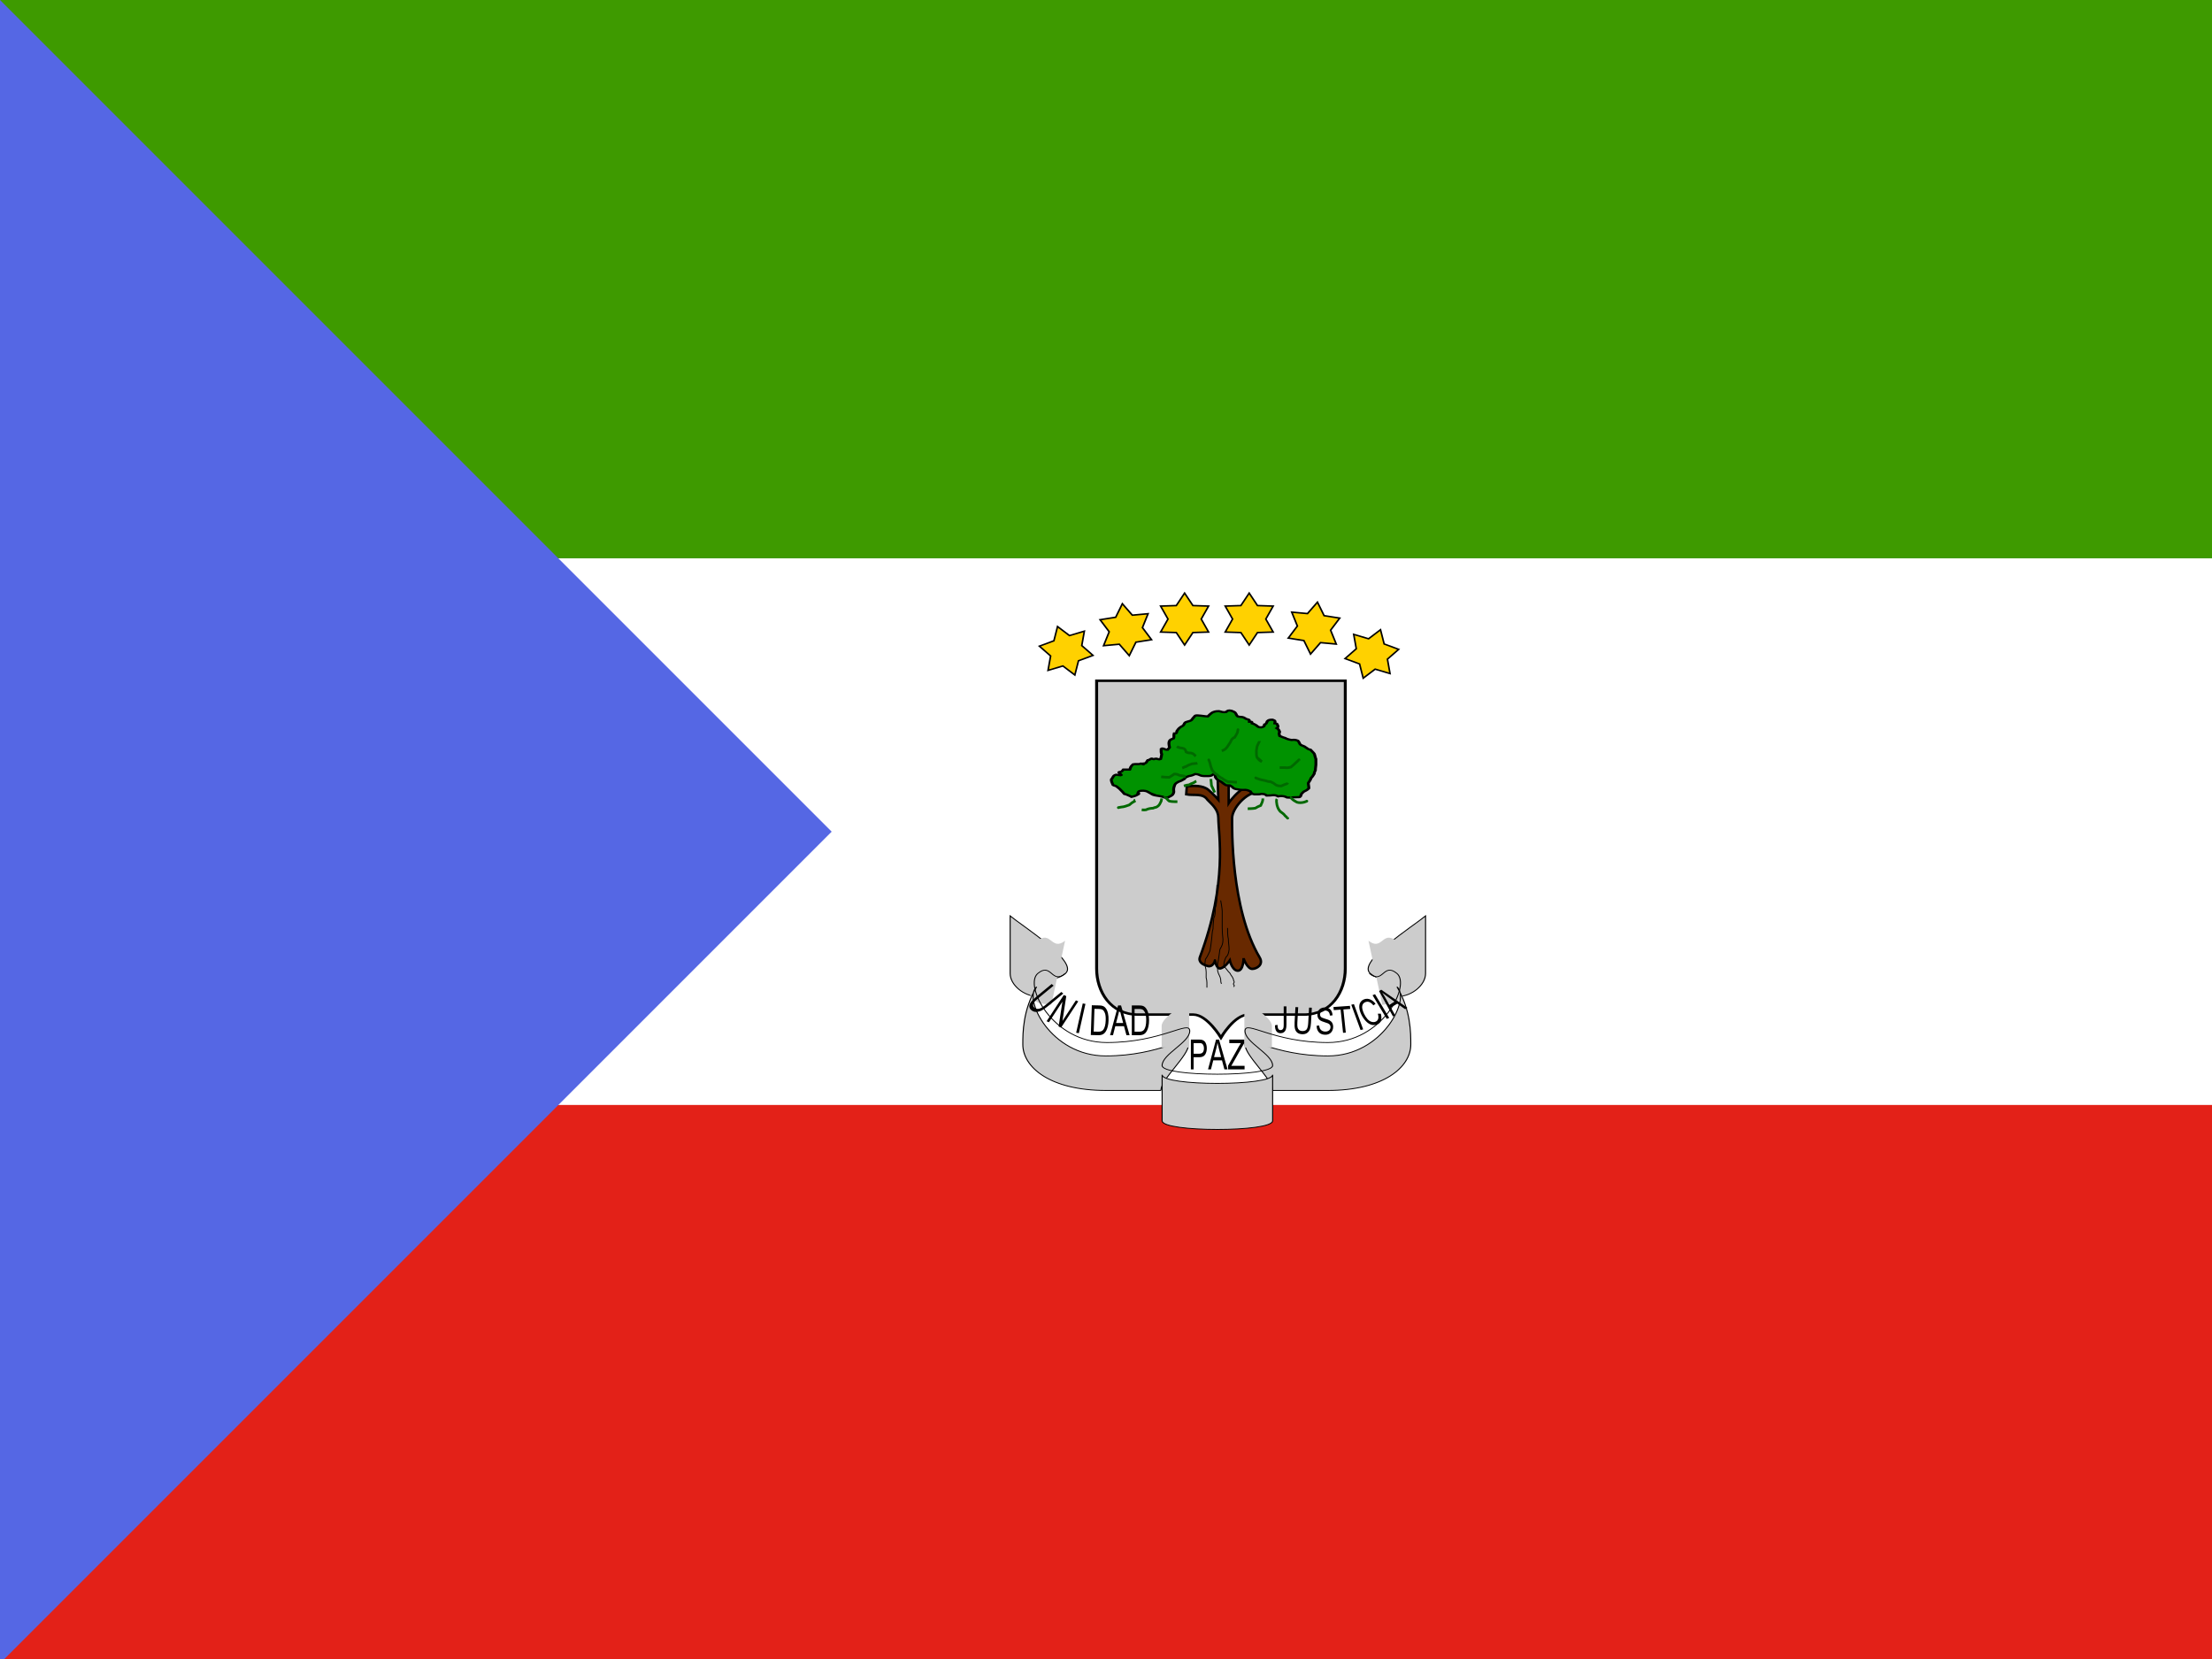
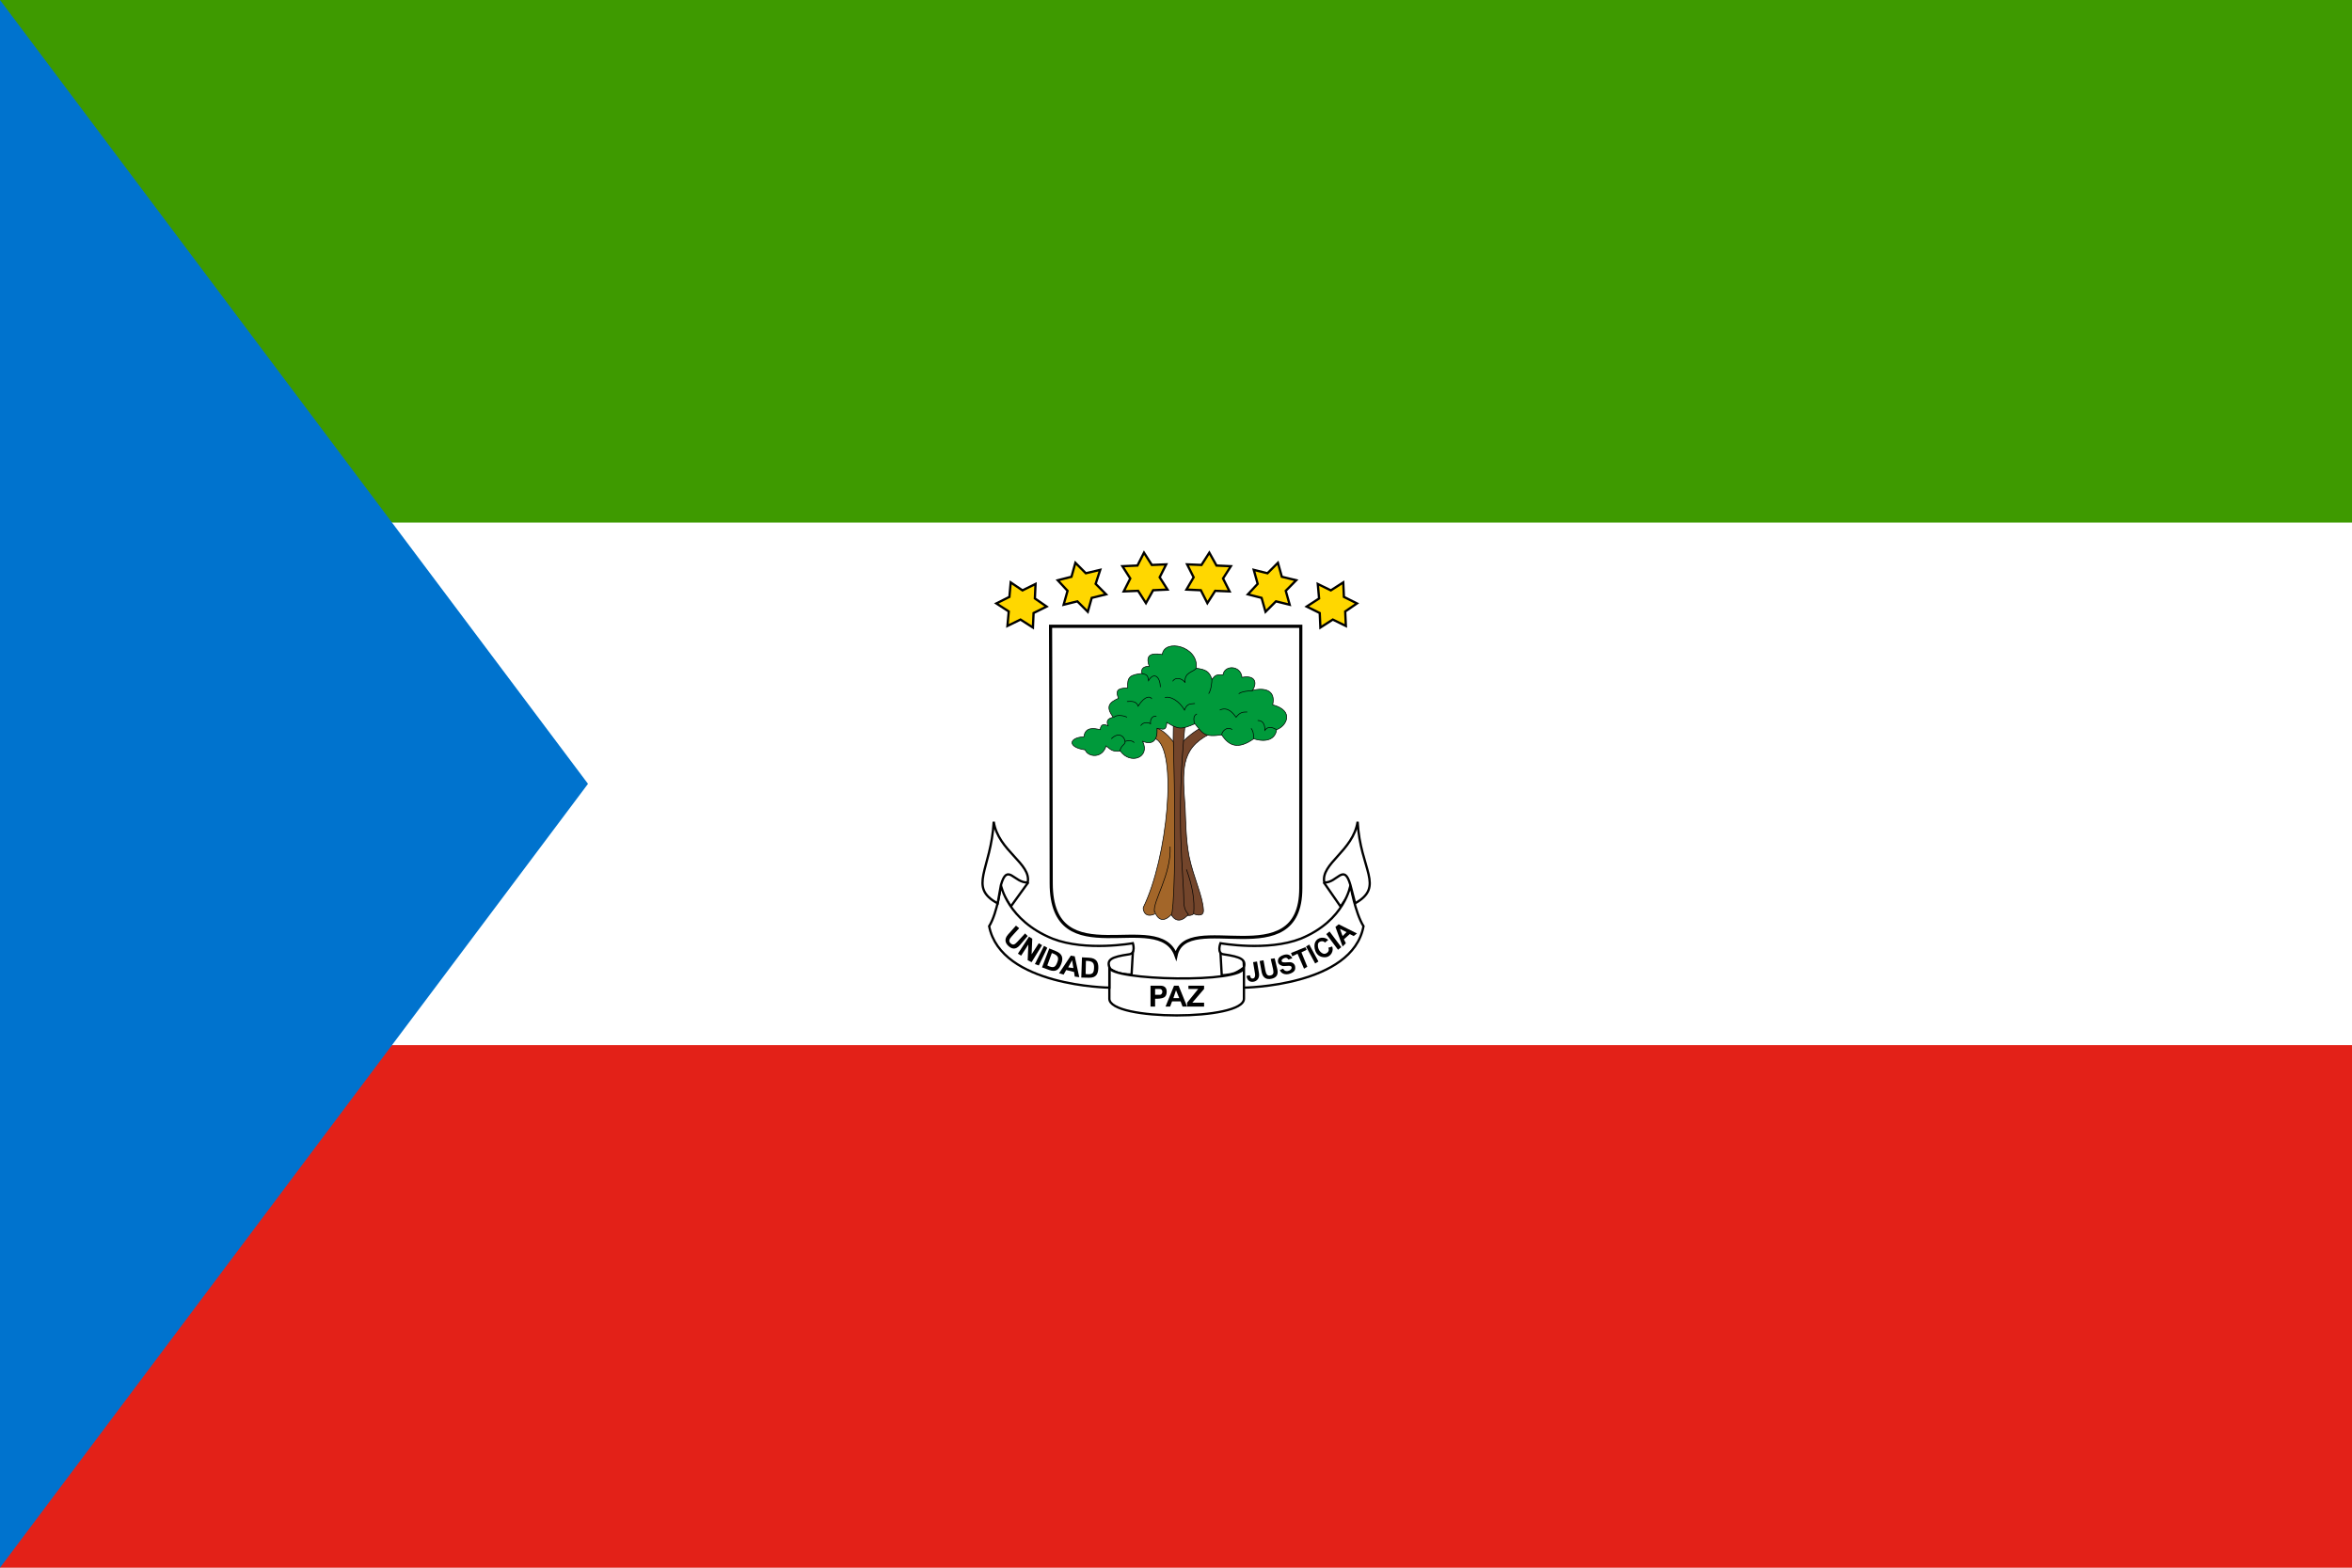
- <svg xmlns="http://www.w3.org/2000/svg" viewBox="0 0 640 480" version="1">
-   <defs>
-     <clipPath id="a">
-       <path d="m0 0h682.67v512h-682.67z" fill-opacity=".67" />
-     </clipPath>
-   </defs>
-   <g transform="scale(.94)" clip-path="url(#a)">
-     <g stroke-width="1pt" fill-rule="evenodd">
-       <path d="m0 0h767.98v171.89h-767.98z" fill="#3e9a00" />
-       <path d="m0 171.89h767.98v168.22h-767.98z" fill="#fff" />
-       <path d="m0 340.11h767.98v171.89h-767.98z" fill="#e32118" />
-       <path d="m0 0v511.98l255.99-255.99-255.99-255.99z" fill="#5567e4" />
+ <svg xmlns="http://www.w3.org/2000/svg" id="equatorial_guinea_flag" viewBox="0 0 3600 2400">
+   <rect width="3600" fill="#e32118" height="2400" />
+   <rect width="3600" fill="#fff" height="1600" />
+   <rect width="3600" fill="#3e9a00" height="800" />
+   <path d="m0 0v2400l900-1200z" fill="#0073ce" />
+   <g stroke="#000">
+     <g id="shield">
+       <path stroke-width="4.8" d="m1608 958.8h383v401.2c0 135-176 31-191 103-26-74-191 33-191-111 0-140-1-393.2-1-393.2z" fill="#fff" />
+       <path d="m1827 1399s-5 5-14 1-10-257-10-257c20-22 36-29 36-29l12 10c-45 23-41 56-37 113 1 21 1 48 6 74 7 33 21 61 22 82 1 13-15 6-15 6z" fill="#73452b" />
+       <path d="m1796 1108h18c-15 145-2 231-2 273 0 14 8 19 7 19-18 20-27-1-27-1z" fill="#73452b" />
+       <path d="m1768 1399c-17 8-19-8-18-10 37-75 53-240 19-258l2-16c13 4 25 21 25 21 5 185 0 261-3 264-18 19-25-3-26-5" fill="#a36629" />
+       <path d="m1767 1396c-3-16 26-57 24-100" fill="none" />
+       <path d="m1816 1331c9 25 13 47 11 68" fill="none" />
+       <path d="m1855 1040c6-7 6-7 17-7 2-15 27-15 29 4 20-4 24 8 16 20 19-5 36 0 31 22 34 9 21 33 6 38-2 15-16 20-35 14-24 17-38 11-49-6-27 4-29-2-41-17-21 9-25 9-43-2-1 14-6 10-15 9 1 18-6 26-22 20 12 25-19 36-34 15-14 1-15-3-22-8-6 20-28 17-32 6-28-4-25-19-2-20 2-16 16-13 25-11 1-10 7-8 12-6-3-7-1-11 8-13-13-17-5-23 8-29-7-16 5-15 14-16-1-17 4-20 22-22-2-6 1-11 11-11-6-17 2-20.9 20-18 3-24.7 56-13 52 21 15 2 20 5 24 17z" fill="#009a3b" />
+       <g stroke="#000" fill="none">
+         <path d="m1748 1031c4 2 9 0 10 11 8-14 18-6 18 10" />
+         <path d="m1831 1023c-4 6-19 6-17 22-5-7-15-9-19-2" />
+         <path d="m1855 1040c0 4-1 16-5 22" />
+         <path d="m1917 1057c1 1-14 0-21 5" />
+         <path d="m1954 1117c-4-2-12-7-18 1 0-4 0-15-11-15" />
+         <path d="m1919 1131c0-10-2-13-4-16" />
+         <path d="m1886 1117c-8-6-16 3-16 8" />
+         <path d="m1828 1108c0-4-3-12 4-15" />
+         <path d="m1714 1150c2-10 9-10 8-15-1-8-10-15-21-4" />
+         <path d="m1722 1135c6-2 12-1 14 2" />
+         <path d="m1705 1098c4-4 14-3 20 0" />
+         <path d="m1725 1074c5 0 14-2 17 7 11-17 19-15 21-11" />
+         <path d="m1783 1068c8-3 22 5 30 19 4-11 10-9 16-10" />
+         <path d="m1867 1087c13-6 21 6 25 11 6-8 11-8 17-8" />
+         <path d="m1746 1111c3-5 10-6 15-3-1-9 5-13 9-11" />
+       </g>
    </g>
-     <path d="m283.46 148.82v442.91c0 35.433 17.716 70.866 53.15 70.866h70.865c17.717 0 35.433 35.433 35.433 35.433s16.938-35.434 35.433-35.434h70.868c35.433 0 53.15-35.433 53.15-70.866v-442.91h-318.9z" fill-rule="evenodd" transform="matrix(.24 0 0 .2 269.51 179.77)" stroke="#000" stroke-width="3.791" fill="#ccc" />
-     <path d="m215.38 731.79c-18.02 0-35.738-17.717-35.738-35.433v-88.583c15.502 15.502 88.583 70.866 70.867 88.583-17.718 17.716-35.738 0-35.434 0s0.304 35.433 0.304 35.433z" fill-rule="evenodd" transform="matrix(.24 0 0 .2 267.81 160.36)" stroke="#000" stroke-width="1pt" fill="#ccc" />
-     <path fill="#ccc" d="m319.34 289.56c4.245-3.286 4.245 3.288 8.49 0l-4.245 19.724c-4.118-0.618-4.26 0-6.638-3.287 0-3.288 0-13.792 2.393-16.436z" fill-rule="evenodd" />
-     <path d="m215.38 731.79c-18.02 0-35.738-17.717-35.738-35.433v-88.583c15.502 15.502 88.583 70.866 70.867 88.583-17.718 17.716-35.738 0-35.434 0s0.304 35.433 0.304 35.433z" fill-rule="evenodd" transform="matrix(-.24 0 0 .2 481.9 160.36)" stroke="#000" stroke-width="1pt" fill="#ccc" />
-     <path fill="#ccc" d="m429.71 289.56c-4.245-3.286-4.245 3.288-8.49 0l4.245 19.724c4.118-0.618 4.26 0 6.638-3.287 0-3.288 0-13.792-2.394-16.436z" fill-rule="evenodd" />
-     <path d="m513.78 1140.9c0-17.71-35.433-53.14-35.433-70.86s35.433 17.72 106.3 17.72c70.866 0 106.3-88.588 88.582-106.3 17.716 35.434 17.716 70.864 17.716 88.584 0 35.43-35.433 70.86-106.3 70.86h-70.87z" fill-rule="evenodd" transform="matrix(.24 0 0 .2 268.41 107.46)" stroke="#000" stroke-width="1pt" fill="#ccc" />
-     <path d="m513.78 1140.9c0-17.71-35.433-53.14-35.433-70.86s35.433 17.72 106.3 17.72c70.866 0 106.3-88.588 88.582-106.3 17.716 35.434 17.716 70.864 17.716 88.584 0 35.43-35.433 70.86-106.3 70.86h-70.87z" fill-rule="evenodd" transform="matrix(-.24 0 0 .2 480.65 107.46)" stroke="#000" stroke-width="1pt" fill="#ccc" />
-     <path fill="#ccc" d="m357.55 315.85c0-3.287 8.49-6.574 8.49-9.862v16.436h-8.49v-6.573zm33.95 0c0-3.287-8.49-6.574-8.49-9.862v16.436h8.49v-6.573z" fill-rule="evenodd" />
-     <path d="m371.17 1034.6c0 17.71 141.73 17.71 141.73 0v70.87c0 17.71-141.73 17.71-141.73 0v-70.87z" fill-rule="evenodd" transform="matrix(.24 0 0 .2 268.62 123.89)" stroke="#000" stroke-width="1pt" fill="#ccc" />
-     <path stroke="#000" stroke-width="1.25" fill="none" d="m249.63 696.36c-17.717 17.716-17.717-17.717-35.433 0-17.717 17.716 17.717 106.3 88.583 106.3s106.3-35.433 106.3-17.717c0 17.717-35.433 35.433-35.433 53.15s141.73 17.717 141.73 0-35.433-35.433-35.433-53.15c0-17.716 35.433 17.717 106.3 17.717 70.866 0 106.3-88.583 88.583-106.3-17.716-17.717-17.716 17.716-35.433 0" transform="matrix(.24 0 0 .2 268.02 160.36)" />
-     <path d="m426.84 313.61l-4.368-7.285 0.762-0.308 4.368 7.285-0.762 0.308zm-2.74-1.59l0.913-0.01c0.236 0.874 0.246 1.598 0.028 2.172-0.217 0.57-0.636 0.958-1.256 1.164-0.642 0.213-1.245 0.22-1.81 0.027-0.564-0.2-1.106-0.577-1.625-1.133-0.517-0.558-0.952-1.196-1.306-1.915-0.385-0.785-0.603-1.508-0.654-2.168-0.05-0.665 0.07-1.22 0.357-1.666 0.288-0.45 0.695-0.763 1.22-0.937 0.595-0.2 1.19-0.173 1.785 0.075 0.595 0.25 1.143 0.694 1.644 1.336l-0.663 0.49c-0.407-0.503-0.803-0.835-1.19-0.998-0.385-0.162-0.776-0.177-1.174-0.045-0.458 0.152-0.773 0.418-0.945 0.797-0.17 0.38-0.2 0.824-0.095 1.334 0.105 0.508 0.28 1.01 0.523 1.506 0.315 0.64 0.663 1.176 1.045 1.607 0.384 0.427 0.79 0.707 1.217 0.84 0.428 0.132 0.823 0.14 1.186 0.018 0.44-0.146 0.735-0.432 0.883-0.855 0.148-0.424 0.12-0.97-0.084-1.64zm-5.33 5.02l-2.847-7.777 0.813-0.2 2.847 7.776-0.814 0.2zm-5.38 0.86l-0.748-7.137-2.108 0.15-0.1-0.956 5.07-0.36 0.1 0.956-2.116 0.15 0.748 7.137-0.846 0.06zm-8.15-2.16l0.802-0.086c0.037 0.405 0.125 0.74 0.262 1.002 0.14 0.26 0.356 0.47 0.647 0.63 0.293 0.16 0.62 0.24 0.986 0.24 0.324 0 0.61-0.06 0.858-0.183 0.25-0.122 0.434-0.288 0.554-0.5 0.122-0.213 0.184-0.446 0.184-0.697 0-0.254-0.06-0.477-0.176-0.665-0.117-0.19-0.31-0.35-0.578-0.48-0.173-0.086-0.553-0.216-1.143-0.394-0.59-0.18-1.002-0.35-1.24-0.51-0.305-0.203-0.534-0.453-0.687-0.753-0.148-0.303-0.222-0.64-0.222-1.014 0-0.41 0.092-0.793 0.276-1.147 0.184-0.36 0.453-0.63 0.806-0.815 0.353-0.184 0.746-0.277 1.178-0.277 0.477 0 0.895 0.1 1.258 0.294 0.365 0.193 0.645 0.477 0.84 0.854 0.196 0.376 0.3 0.803 0.316 1.28l-0.815 0.077c-0.045-0.513-0.193-0.9-0.448-1.163-0.25-0.263-0.623-0.393-1.116-0.393-0.515 0-0.89 0.12-1.126 0.36-0.234 0.235-0.35 0.52-0.35 0.857 0 0.292 0.083 0.532 0.25 0.72 0.162 0.19 0.59 0.383 1.278 0.582 0.692 0.195 1.167 0.366 1.423 0.515 0.375 0.217 0.652 0.494 0.83 0.83 0.177 0.332 0.266 0.716 0.266 1.152 0 0.432-0.098 0.84-0.293 1.225-0.196 0.38-0.478 0.677-0.845 0.892-0.365 0.21-0.777 0.316-1.235 0.316-0.582 0-1.07-0.108-1.463-0.322-0.392-0.214-0.7-0.536-0.925-0.964-0.222-0.432-0.338-0.92-0.35-1.463zm-2.31-5.6l0.85 0.032-0.26 4.687c-0.046 0.817-0.155 1.46-0.328 1.936-0.172 0.474-0.458 0.855-0.857 1.143-0.396 0.283-0.903 0.415-1.52 0.392-0.602-0.023-1.086-0.173-1.454-0.448-0.367-0.277-0.62-0.665-0.755-1.166-0.136-0.504-0.18-1.186-0.132-2.046l0.26-4.687 0.848 0.032-0.26 4.68c-0.038 0.706-0.016 1.228 0.068 1.568 0.086 0.336 0.25 0.6 0.49 0.79 0.244 0.19 0.548 0.29 0.914 0.305 0.623 0.023 1.078-0.14 1.364-0.487 0.285-0.348 0.456-1.03 0.512-2.05l0.26-4.68zm-10.49 5.44l0.766-0.133c0.022 0.62 0.114 1.045 0.278 1.273 0.163 0.23 0.39 0.344 0.68 0.344 0.212 0 0.396-0.06 0.55-0.183 0.155-0.126 0.262-0.294 0.32-0.505 0.06-0.215 0.088-0.555 0.088-1.02v-5.595h0.85v5.535c0 0.68-0.066 1.205-0.197 1.578-0.13 0.373-0.336 0.658-0.62 0.853-0.28 0.197-0.61 0.295-0.99 0.295-0.562 0-0.994-0.205-1.296-0.615-0.297-0.41-0.44-1.02-0.43-1.828zm-14.44 13.57v-1.126l3.29-5.87c0.233-0.418 0.455-0.78 0.666-1.09h-3.583v-1.08h4.6v1.08l-3.606 6.36-0.39 0.645h4.1v1.08h-5.08zm-46.76-11.27l2.025-9.015 0.835 0.126-2.025 9.015-0.835-0.126zm-9.09-3.55l5.28-8.075 0.767 0.34-1.174 7.65 4.145-6.34 0.718 0.317-5.28 8.076-0.767-0.34 1.177-7.657-4.15 6.346-0.716-0.318zm4.53-9.01l0.6 0.495-4.55 3.75c-0.794 0.65-1.474 1.126-2.043 1.425-0.57 0.3-1.137 0.458-1.7 0.478-0.56 0.018-1.06-0.152-1.497-0.51-0.426-0.35-0.647-0.74-0.663-1.172s0.158-0.893 0.523-1.383c0.367-0.494 0.97-1.084 1.804-1.77l4.552-3.75 0.6 0.493-4.546 3.745c-0.684 0.564-1.154 1.01-1.408 1.338-0.248 0.326-0.37 0.635-0.368 0.925 0.003 0.292 0.135 0.544 0.394 0.756 0.442 0.362 0.93 0.477 1.466 0.346 0.536-0.133 1.3-0.606 2.288-1.42l4.547-3.745zm9.07 13.26l0.31-9.163 2.21 0.05c0.5 0.012 0.88 0.064 1.14 0.158 0.362 0.13 0.67 0.355 0.917 0.678 0.326 0.415 0.56 0.945 0.705 1.585 0.15 0.638 0.21 1.365 0.18 2.18-0.022 0.698-0.1 1.313-0.232 1.85-0.132 0.534-0.293 0.976-0.483 1.326-0.19 0.346-0.395 0.62-0.615 0.818-0.217 0.195-0.477 0.34-0.78 0.44-0.303 0.096-0.648 0.14-1.036 0.13l-2.317-0.05zm0.886-1.06l1.37 0.03c0.422 0.01 0.756-0.04 1-0.147 0.245-0.106 0.443-0.26 0.594-0.46 0.21-0.284 0.38-0.666 0.507-1.147 0.13-0.485 0.208-1.073 0.23-1.764 0.033-0.96-0.053-1.697-0.257-2.215-0.202-0.522-0.458-0.873-0.767-1.056-0.223-0.13-0.587-0.2-1.092-0.21l-1.35-0.032-0.235 7zm5.04 1.12l2.467-9.166h0.915l2.628 9.167h-0.968l-0.75-2.775h-2.684l-0.705 2.776h-0.902zm1.854-3.763h2.177l-0.67-2.538c-0.204-0.773-0.356-1.406-0.455-1.902-0.082 0.587-0.198 1.17-0.346 1.75l-0.706 2.69zm4.84 3.76v-9.166h2.212c0.5 0 0.88 0.044 1.144 0.13 0.368 0.123 0.68 0.342 0.94 0.66 0.34 0.407 0.592 0.93 0.76 1.567 0.17 0.635 0.253 1.36 0.253 2.177 0 0.697-0.057 1.314-0.17 1.852-0.115 0.537-0.26 0.983-0.44 1.337-0.177 0.35-0.373 0.628-0.586 0.832-0.21 0.198-0.465 0.35-0.765 0.455-0.3 0.104-0.642 0.156-1.03 0.156h-2.317zm0.85-1.08h1.37c0.424 0 0.756-0.056 0.995-0.17 0.242-0.112 0.435-0.27 0.578-0.474 0.203-0.29 0.36-0.674 0.47-1.157 0.114-0.49 0.17-1.08 0.17-1.77 0-0.96-0.11-1.695-0.332-2.21-0.22-0.515-0.486-0.86-0.802-1.036-0.227-0.125-0.594-0.188-1.1-0.188h-1.348v7.004zm17.33 11.59v-9.167h2.422c0.426 0 0.75 0.03 0.976 0.086 0.315 0.076 0.58 0.22 0.793 0.433 0.214 0.207 0.385 0.5 0.513 0.88 0.132 0.38 0.198 0.796 0.198 1.25 0 0.78-0.174 1.44-0.52 1.983-0.348 0.538-0.976 0.806-1.884 0.806h-1.65v3.726h-0.85zm0.85-4.81h1.66c0.548 0 0.938-0.144 1.168-0.436 0.23-0.29 0.346-0.702 0.346-1.232 0-0.384-0.068-0.71-0.205-0.98-0.136-0.277-0.314-0.458-0.536-0.546-0.143-0.054-0.407-0.08-0.793-0.08h-1.64v3.275zm4.43 4.81l2.467-9.167h0.915l2.627 9.166h-0.968l-0.75-2.776h-2.685l-0.705 2.776h-0.903zm1.853-3.764h2.177l-0.67-2.54c-0.204-0.77-0.357-1.403-0.455-1.9-0.083 0.588-0.198 1.17-0.347 1.75l-0.705 2.69zm55.08-12.5l-4.287-7.838 0.677-0.41 8.057 5.56-0.716 0.434-2.404-1.705-1.987 1.2 1.328 2.356-0.667 0.402zm-1.138-3.594l1.61-0.973-2.188-1.566c-0.666-0.477-1.2-0.874-1.604-1.194 0.33 0.468 0.634 0.948 0.91 1.44l1.272 2.292z" />
-     <path d="m419.16 331.78c0.065 32.968 19.893 131.63-37.678 284.94-4.262 11.127 7.064 16.484 16.484 18.84 9.42 2.354 14.13-9.42 14.13-11.775s2.354 18.84 11.773 16.484c9.42-2.356 18.838-16.485 18.838-16.485s4.71 21.194 16.484 21.194 11.774-25.905 11.774-25.905c0 2.355 8.164 22.235 17.583 22.235 9.42 0 23.928-8.76 15.547-23.144-59.832-100.72-56.68-267.54-56.68-286.38s27.784-53.068 55.418-53.89l-10.675-16.755c-6.96 2.136-15.28 3.67-29.41 15.444s-22.397 24.59-22.397 24.59v-80.066h-23.548l2.355 73s-8.05-9.438-20.095-19.93c-11.4-9.935-31.972-9.2-44.637-7.12l-1.204 15.99c14.97 3.123 34.067-3.068 43.487 11.06 11.775 11.775 22.415 21.26 22.45 37.678z" fill-rule="evenodd" transform="matrix(.15 0 0 .15 312.13 202.03)" stroke="#000" stroke-width="5.029" fill="#682900" />
-     <path d="m310.55 312.21v-0.832c0 1.976-0.067 1.1 0.833-2.498 0.777-2.848 2.407-5.523 4.163-7.493 3.04-1.014 7.44 0.053 10.823-0.833 2.277-3.268 5.827 4.267 5.827-0.833 4.343-0.31 4.4-4.558 5.828-6.66 4.054-0.5 4.963-5.44 8.326-2.496 2.757 1.305 0.407-0.833 4.997-0.833 2.713 0.664 4.13 2.32 6.66 0.833 0.62-2.85 1.4-6.268 1.665-9.99-1.177-2.356-0.832-7.184-0.832-10.824 2.274-3.033 6.262 2.475 9.99 1.664 1.018-3.562 4.146-3.466 2.498-6.66-0.308-4.007-1.08-6.503 0-10.823 1.314-3.703 3.228-3.606 6.66-5.827 1.093-3.277-0.122-6.03 0.833-9.99 3.902-0.116 3.833-1.133 4.164-4.996 1.26-2.66 2.858-5.356 4.995-7.493 1.967-2.382 4.302-2.147 5.827-5.828 1.308-3.27 1.31-4.75 4.995-5.828 2.696-1.27 4.833-1.41 6.66-3.33 1.733-3.057 3.175-5.487 5.83-9.16 2.63-1.77 15.236 1.666 19.148 1.666 2.118-2.67 5.397-6.86 7.493-8.326 3.587-1.916 4.96-2.497 9.99-2.497 4.288 1.27 6.082 2.795 10.824 1.666 1.932-2.706 3.816-3.965 8.325-2.498 3.433 2.22 5.347 2.124 6.66 5.828 1.947 4.615 1.51 6.192 6.662 6.66 5.18 0.186 5.71 1.443 9.158 4.163 5.248 2.25 4.995 0.98 4.995 5.827 3.72 0 4.052-0.44 4.163 3.33 2.294 0.714 4.907 2.72 6.66 4.163 2.094 2.416 2.63 3.93 7.494 4.163 3.59-1.508 4.75-1.496 4.995-5.828 2.75-0.982 3.21-3.635 4.162-6.66 2.108-2.885 3.474-3.33 8.325-3.33 4.28 1.772 4.14 3.567 3.33 7.493 2.665 0.55 3.765 0.24 4.164 3.33 1.408 2.346 1.04 5.15-0.832 6.66 2.132 1.568 3.37 4.256 4.163 7.493-1.41 2.353-0.546 5.81 0 8.327 2.913 1.456 4.416 2.81 8.326 4.163 1.983 1.68 6.2 3.44 9.99 4.163 4.482-0.606 5.962-0.568 9.992 1.665 2.084 2.993 2.235 6.77 4.163 8.326 2.176 1.843 5.82 2.65 7.494 4.995 2.778 2.03 3.594 4.28 7.493 4.994 1.47 2.228 4.634 5.896 5.828 8.326 0.94 2.694 1.36 7.413 2.498 10.823v11.656c-0.158 4.303-0.833 6.915-0.833 11.655-0.74 2.384-1.665 3.3-1.665 6.66-1.582 3.527-2.93 6.49-4.995 9.16-0.94 4.234-2.473 6.222-4.163 9.99 0.052 4.37 0.832 6.304 0.832 10.823-1.81 2.69-3.888 4.647-7.494 6.66-2.724 3.188-4.368 4.427-4.995 9.16-1.565 2.704-1.442 2.497-4.994 2.497-4.2 0-7.814 0.375-11.656 0.832-3.378 0-4.64 0.356-6.66-1.665-3.99-1.804-7.346-1.91-11.657-0.833-2.325-1.595-3.258-2.498-7.493-2.498-3.16 0.427-5.965 0.832-9.99 0.832-2.496-2.79-3.898-3.33-8.326-3.33-2.356 1.178-7.184 0.833-10.824 0.833-3.82-1.043-4.313-2.63-5.828-5.828-2.605-1.236-3.635-3.04-7.493-3.332-3.64 0-8.47 0.345-10.824-0.832-2.723-0.327-5.586-1.027-7.493-2.498-1.556-2.288-3.54-4.272-5.828-5.828-3.698 0-5.864 0.355-7.493-1.665-2.732-2.157-4.89-5.564-8.326-7.493-3.062-2.43-5.136-3.916-6.66-8.326 0-3.943 0.78-4.874-3.33-4.995-2.756 2.813-4.01 3.33-9.16 3.33-3.388 0-6.93-0.017-9.157-0.83-3.682-2.09-5.03-3.014-9.16-3.332-2.584 1.645-6.007 3.547-9.99 4.163-3.405 1.967-5.437 2.38-6.66 5.83-3.146 2.567-4.99 4.077-9.16 5.827-2.315 2.21-4.525 2.59-5.827 6.66-0.792 3.367-1.665 5.37-1.665 9.99 0.59 4.37 0.36 6.238-1.665 9.992-1.74 2.485-4.757 3.7-7.493 5.827-4.116 0.494-4.548 0.186-7.493-1.665-2.933-0.977-6.266-1.78-9.99-2.498-4.497-0.866-6.018-1.96-8.327-4.162l8.326 4.162c-4.496-0.866-6.017-1.96-8.326-4.162-5.064-3.583-6.063-5.398-11.656-5.828-5.198 0.06-7.43 0.318-8.325 4.995 2.96 0.788 0.608 2.553-0.834 3.33-2.078 1.85-5.41 3.367-8.326 4.162-1.328 1.328-1.072-1.1-3.33-1.665-3.448-1.842-4.89-3.226-8.326-4.163-1.683-2.97-3.584-5.274-5.828-8.326-1.734-2.818-3.382-3.838-5.828-6.66-1.17-1.754-4.16-1.83-5.827-3.33-1-3.002-3.168-8.57-2.497-11.656 1.68-1.586 2.632-7.243 4.995-8.326 3.367-2.525 4.635-0.223 9.16 0 4.258 0-5.867-6.71-1.666-6.66 3.92-0.666 4.387-2.595 5.827-4.996h9.99z" fill-rule="evenodd" transform="matrix(.2 0 0 .15 285.64 190.05)" stroke="#000" stroke-width="4.464" fill="#009200" />
-     <path stroke="#006800" stroke-width="4.05" fill="none" d="m382.98 253.1c0.878 0.713 4.684 2.498 8.326 2.498 3.976 0.728 4.843 2.216 5.828 5.828 2.174 1.304 3.55 1.665 7.493 1.665 4.36 0.872 4.322 2.213 7.493 4.996m-53.28 31.63c1.812 0.266 8.154 0.832 12.488 0.832 3.333-1.924 4.912-3.24 7.493-4.995 3.944 0 5.32 0.36 7.495 1.665 2.105 0.702 7.052 0.963 9.158 1.665 0 1.11-0.278 0.833 0.832 0.833m-5-13.32c0.065-0.025 3.252-1.946 5.828-2.498 2.835-1.976 5.946-2.94 9.158-4.163 2.117-0.46 7.102-0.45 8.326-0.833m17.48-5v0.833c0-2.327-0.104-1.09 1.665 3.33 0.874 4.078 1.95 7.526 3.33 10.823 2.455 3.83 4.058 5.547 7.493 7.493 2.94 2.315 5.164 4.723 8.326 5.827 2.202 1.963 5.106 3.584 8.325 4.996 4.27 0 7.557 0.686 11.655 0.832h2.498m1.67-80.75v0.833c0-2.247 0.055-1.105-0.832 3.33-1.257 2.654-2.705 5.124-4.163 7.493-3.915 1.42-5.374 4.277-6.66 7.493-1.373 2.23-3.506 5.17-4.996 7.492-2.59 3.21-3.623 4.242-8.327 5.828m58.28-14.99c0 0.244-1.537 2.434-2.498 4.996-1.653 2.436-2.075 6.86-2.497 9.99 0 3.618 0.02 7.557 0.832 9.99 2.516 3.122 3.158 4.765 7.493 6.662l-7.49-6.66c2.516 3.12 3.158 4.764 7.493 6.66m57.45-2.5v0.833c0-2.61 0.217-1.006-4.163 2.497-3.252 3-5.572 5.416-8.325 7.493-4.732 1.255-5.455 1.182-9.99 0.833h-7.494m41.63 51.63h-0.832c2.327 0 1.09-0.103-3.33 1.665-3.693 0.923-7.88 0.982-10.824 0-2.966-1.68-5.955-3.055-8.326-5.828-1.24-0.93-1.42-1.306-2.497-1.665m-3.33 31.64v-0.833c0 2.61 0.217 1.006-4.163-2.498-1.872-2.754-3.748-3.795-7.493-6.66-3.236-3.914-3.66-5.482-4.995-9.992-0.357-3.323-1.456-6.734 0-9.158m-44.96 14.98c1.81 0 8.56-0.16 11.656-0.833 2.418-1.643 5.094-2.746 8.326-4.162 1.764-4.36 3.27-5.81 3.33-10.824m-74.1-9.15c-0.652-1.483-3.544-7.436-4.995-10.823-0.065-3.638-0.833-6.285-0.833-9.99m-106.57 47.45c0.84 0.126 4.375 0.403 6.66 0 3.635-1.86 7.022-2.205 10.823-2.498 1.933-1.16 5.086-1.03 6.66-2.497 3.475-2.316 3.938-4.645 5.83-8.326 0.166-1.674 0.664-2.49 0.83-4.164m24.15 5c-1.828 0-8.658 0.125-12.49-0.833-1.966-1.273-3.362-3.364-4.994-4.995 1.11 0 0.833 0.277 0.833-0.833m26.64-17.48c0.353-0.106 4.485-1.665 7.493-1.665 1.79-1.158 4.76-2.237 7.493-3.33 1.48-0.797 2.504-1.787 4.163-2.498m-119.89 40.79h0.833c-2.25 0-1.1 0.053 3.33-0.833 5.18-0.32 8.666-2.11 12.49-3.33 2.495-2.318 5.938-4.635 8.324-5.828 0-1.424-0.34-1.275 0.833-1.666m185.67-34.13h0.833c-2.328 0-1.09-0.103 3.33 1.665 3.517 1.346 6.695 1.78 9.99 2.498 2.994 0.73 4.128 1.665 8.326 1.665 4.19 1.826 5.103 2.397 8.325 4.995 2.465 1.168 4.22 1.665 8.326 1.665 2.18-1.206 6.162-2.61 8.326-3.33 1.21-0.908 1.293-0.55 1.665-1.665" transform="matrix(.2 0 0 .2 285.64 179.15)" />
-     <path stroke="#000" stroke-width="1pt" fill="none" d="m430.94 469.54v18.84c0 6.016-0.557 11.276-2.355 16.483 0 5.875-0.077 11.554-2.355 15.306-0.4 5.617-1.177 10.478-1.177 16.483-1.705 5.116-1.504 12.044-2.355 17.662-0.738 5.508-1.393 12.06-2.355 16.484-1.754 3.683-4.745 10.348-7.064 12.95-0.29 5.085-1.533 7.588 0 11.775 1.64 4.922 1.176 10.85 1.176 16.484 1.537 4.61 1.178 10.003 1.178 15.305m21.19-134.22c0.358 2.36 2.118 10.873 2.355 16.484v25.904c0 6.3 0.532 11.85 1.178 17.66-0.084 6.944-1.346 9.54-4.71 15.308-0.662 5.56-1.693 10.924-2.355 16.484-1.64 4.923-1.177 10.85-1.177 16.484 1.405 6.322 3.704 7.453 4.71 12.95 0 3.36 0.32 5.067 1.178 7.066m9.42-85.94c0 2.155-0.14 12.532 1.178 16.484 0 6.023 1.106 10.544 1.177 16.484-0.714 5.28-1.453 9.084-4.71 11.774-2.144 4.358-3.314 8.235-3.532 14.13 3.043 2.13 6.35 8.078 9.42 10.596 2.566 5.36 4.955 5.59 5.887 11.774 2.458 2.732-1.733 4.154 0 5.887 1.91 2.547 0.687 1.468 0 3.532" transform="matrix(.2 0 0 .2 288.36 178.53)" />
-     <path d="m93.248-106.57l15.982 25.596 30.16 1.046-14.17 26.642 14.17 26.642-30.16 1.045-15.982 25.599-15.986-25.6-30.16-1.044 14.175-26.642-14.175-26.642 30.16-1.046z" fill-rule="evenodd" transform="matrix(.16 0 0 .15 369.58 198.54)" stroke="#000" stroke-width="3.125" fill="#ffd100" />
-     <path d="m93.248-106.57l15.982 25.596 30.16 1.046-14.17 26.642 14.17 26.642-30.16 1.045-15.982 25.599-15.986-25.6-30.16-1.044 14.175-26.642-14.175-26.642 30.16-1.046z" fill-rule="evenodd" transform="matrix(.16 0 0 .15 349.7 198.54)" stroke="#000" stroke-width="3.125" fill="#ffd100" />
-     <path d="m93.248-106.57l15.982 25.596 30.16 1.046-14.17 26.642 14.17 26.642-30.16 1.045-15.982 25.599-15.986-25.6-30.16-1.044 14.175-26.642-14.175-26.642 30.16-1.046z" fill-rule="evenodd" transform="matrix(.16 -.02 .02 .15 332.67 203.68)" stroke="#000" stroke-width="3.125" fill="#ffd100" />
-     <path d="m93.248-106.57l15.982 25.596 30.16 1.046-14.17 26.642 14.17 26.642-30.16 1.045-15.982 25.599-15.986-25.6-30.16-1.044 14.175-26.642-14.175-26.642 30.16-1.046z" fill-rule="evenodd" transform="matrix(-.16 -.02 -.02 .15 418.3 203.19)" stroke="#000" stroke-width="3.125" fill="#ffd100" />
-     <path d="m93.248-106.57l15.982 25.596 30.16 1.046-14.17 26.642 14.17 26.642-30.16 1.045-15.982 25.599-15.986-25.6-30.16-1.044 14.175-26.642-14.175-26.642 30.16-1.046z" fill-rule="evenodd" transform="matrix(-.15 -.05 -.05 .14 433.58 213.41)" stroke="#000" stroke-width="3.125" fill="#ffd100" />
-     <path d="m93.248-106.57l15.982 25.596 30.16 1.046-14.17 26.642 14.17 26.642-30.16 1.045-15.982 25.599-15.986-25.6-30.16-1.044 14.175-26.642-14.175-26.642 30.16-1.046z" fill-rule="evenodd" transform="matrix(.15 -.05 .05 .14 316.85 212.43)" stroke="#000" stroke-width="3.125" fill="#ffd100" />
+     <g id="stars" stroke-width="3.5" fill="#ffd700">
+       <path d="m1787 902.6-22 1-11 19.7-12-18.8-22 0.9 10-19.8-12-18.8 23-1 10-19.7 12 18.8 22-0.9-10 19.8z" />
+       <path d="m1693 909.9-22 5.4-6 21.3-16-16-21 5.2 6-21.3-15-16.2 21-5.3 6-21.4 16 16 22-5.2-7 21.4z" />
+       <path d="m1602 928.6-20 9.9-1 22.2-19-12.2-20 9.8 2-22.2-19-12.3 20-10 2-22.2 18 12.2 20-9.8-1 22.2z" />
+       <path d="m1816 902.6 22 1 10 19.7 12-18.8 22 0.9-10-19.8 12-18.8-22-1-11-19.7-12 18.8-22-0.9 10 19.8z" />
+       <path d="m1910 909.9 21 5.4 6 21.3 16-16 21 5.2-6-21.3 16-16.2-22-5.3-6-21.4-16 16-21-5.2 6 21.4z" />
+       <path d="m2e3 928.6 20 9.9 1 22.2 19-12.2 20 9.8-1-22.2 18-12.3-20-10-1-22.2-19 12.2-20-9.8 2 22.2z" />
+     </g>
+     <g id="motto">
+       <g stroke-width="3.5" fill="#fff">
+         <path d="m2027 1352 25 36 23-34-16-29z" />
+         <path d="m1868 1457 2 36s10 0 19-3c8-3 15-9 15-9l-1-19z" />
+         <path d="m1734 1457-2 35s-9 0-18-2c-8-2-15-7-15-7l-10-24z" />
+         <path d="m1573 1352-26 36-28-46 21-22z" />
+         <path d="m1698 1529c0 34 206 34 206 0v-48c0 25-206 20-206 0z" />
+         <path d="m1514 1418c18 92 184 94 184 94v-31c-4-12 3-16 30-20 11-1 6-17 6-17s-72 13-123-7c-69-28-79-82-79-82s-5 42-18 63z" />
+         <path d="m2087 1418c-17 92-183 94-183 94v-31c3-12-4-16-31-20-11-1-5-17-5-17s72 13 123-7c68-28 76-82 76-82s7 42 20 63z" />
+         <path d="m1527 1383c-46-25-10-51-6-125 7 45 58 64 52 93-21 1-31-31-41 4l-5 28z" />
+         <path d="m2074 1383c46-26 8-51 4-125-7 45-57 64-51 93 20 1 30-31 40 4l7 27z" />
+       </g>
+       <g stroke="none">
+         <path d="m1555 1417 5 4-11 12c-4.403 4.803-5.467 7.981-2.409 10.905 3.796 3.63 6.465 2.368 10.409-1.905l12-13 4 4-11.989 13.989c-6.508 7.594-12.55 5.856-17.618 1.123-4.416-4.124-6.947-10.102-0.454-17.454l12.1-13.6z" />
+         <path d="m1575 1434 5 3-1 24 11-17 5 3-16 26-6-3 1-24-11 17-5-3z" />
+         <path d="m1584 1476 14-28 5 3-13 27z" />
+         <path d="m1606 1452-11.04 28.98 11.04 4.02c10.29 3.75 15.12-0.78 18.39-9.48 3.3-8.85 1.86-15.36-8.43-19.5l-9.96-4.02zm3.96 7.02c10.35 3.6 10.98 7.53 8.16 14.64-2.73 6.75-5.28 9.39-15.12 4.32l6.96-18.96z" />
+         <path d="m1639 1463-18 27 6.96 2.04 4.02-7.02 12 3 1.02 7.02 6.96 0.96-6.96-31.98-6-1.02zm1.98 7.02 1.98 12-7.98-1.02 6-10.98z" />
+         <path d="m1656.1 1465.6-1.084 30.99 11.772 0.231c10.941 0.207 14.051-5.62 14.318-14.91 0.271-9.451-3.208-15.154-14.298-15.716l-10.708-0.596zm6.003 5.377c10.964 0.044 12.838 3.543 12.453 11.195-0.366 7.273-1.955 10.588-12.884 8.969l0.43-20.164z" />
+         <path d="m1761 1509v31.98h7.02v-12s6 0.36 10.98-0.96c3.93-1.02 6.66-3.54 6.75-9.75 0.09-6.09-3.45-9.27-9.57-9.27h-15.2zm7.02 4.98 7.05 0.09c5.88 0 4.77 8.91 0.18 8.91h-7.23v-9z" />
+         <path d="m1797 1509-13.02 31.98h7.02l3-7.98h13.02l3 7.98h6.96l-13-32h-7zm3 7.02 4.98 12h-9l4.02-12z" />
+         <path d="m1817 1535 17-21h-15v-5h24v5l-18 21h18v6h-26z" />
+         <path d="m1918 1473 6-1 3 18c1.067 6.401-1.858 10.764-6.414 12.445-5.189 1.914-11.806 0.164-12.586-8.445l5-1c1.165 5.152 3.238 5.598 5.637 4.791 1.904-0.641 2.889-3.641 2.363-6.791z" />
+         <path d="m1928 1471.2 5.921-1.123 2.739 14.979c1.172 6.41 3.183 9.135 7.351 8.408 5.173-0.903 5.741-3.8 4.64-9.511l-3.681-15.98 6.057-0.914 4.019 16.623c2.35 9.722-2.728 13.578-9.546 14.851-5.939 1.109-12.253-0.399-14.322-9.987z" />
+         <path d="m1959 1485 5-2c2.453 4.405 6.28 4.178 9.255 2.863 4.133-1.827 4.606-5.44 2.562-6.663-2.915-1.744-9.869 0.733-13.615-0.634-4.482-1.635-6.406-4.156-6.177-8.032 0.276-4.666 4.381-7.231 8.846-8.616 4.996-1.55 9.926-1.002 13.129 5.081l-6 2c-1.953-3.287-4.466-3.131-6.696-2.078-1.867 0.882-4.784 2.538-3.222 5.206 1.277 2.18 8.626 0.764 12.498 0.923 4.003 0.164 7.239 2.836 7.78 6.687 0.755 5.368-1.234 8.276-7.441 10.697-7.666 2.99-14.582-0.36-15.919-5.435z" />
+         <path d="m1986 1460-8 4-2-5 22-9 2 4-8 4 9 22-5 3z" />
+         <path d="m1999 1449 5-3 14 26-5 3z" />
+         <path d="m2033 1451 6-2c2.821 5.932-1.415 16.715-11.775 16.493-15.164-0.325-16.805-17.027-14.421-22.536 4.005-9.252 15.224-9.075 20.196-3.957l-5 4c-3.17-4.067-10.212-1.504-10.688 2.237-0.776 6.105 1.912 11.788 7.371 14.483 4.629 2.285 11.761-3.46 8.316-8.72z" />
+         <path d="m2030 1430 5-4 18 24-5 4z" />
+         <path d="m2049 1415-4.98 4.02 10.98 30 4.98-4.98-3-6 9-8.04 6 3 5.04-3.96-28.02-14.04zm1.98 7.02 10.02 4.98-6 6-4.02-10.98z" />
+       </g>
+     </g>
  </g>
</svg>
